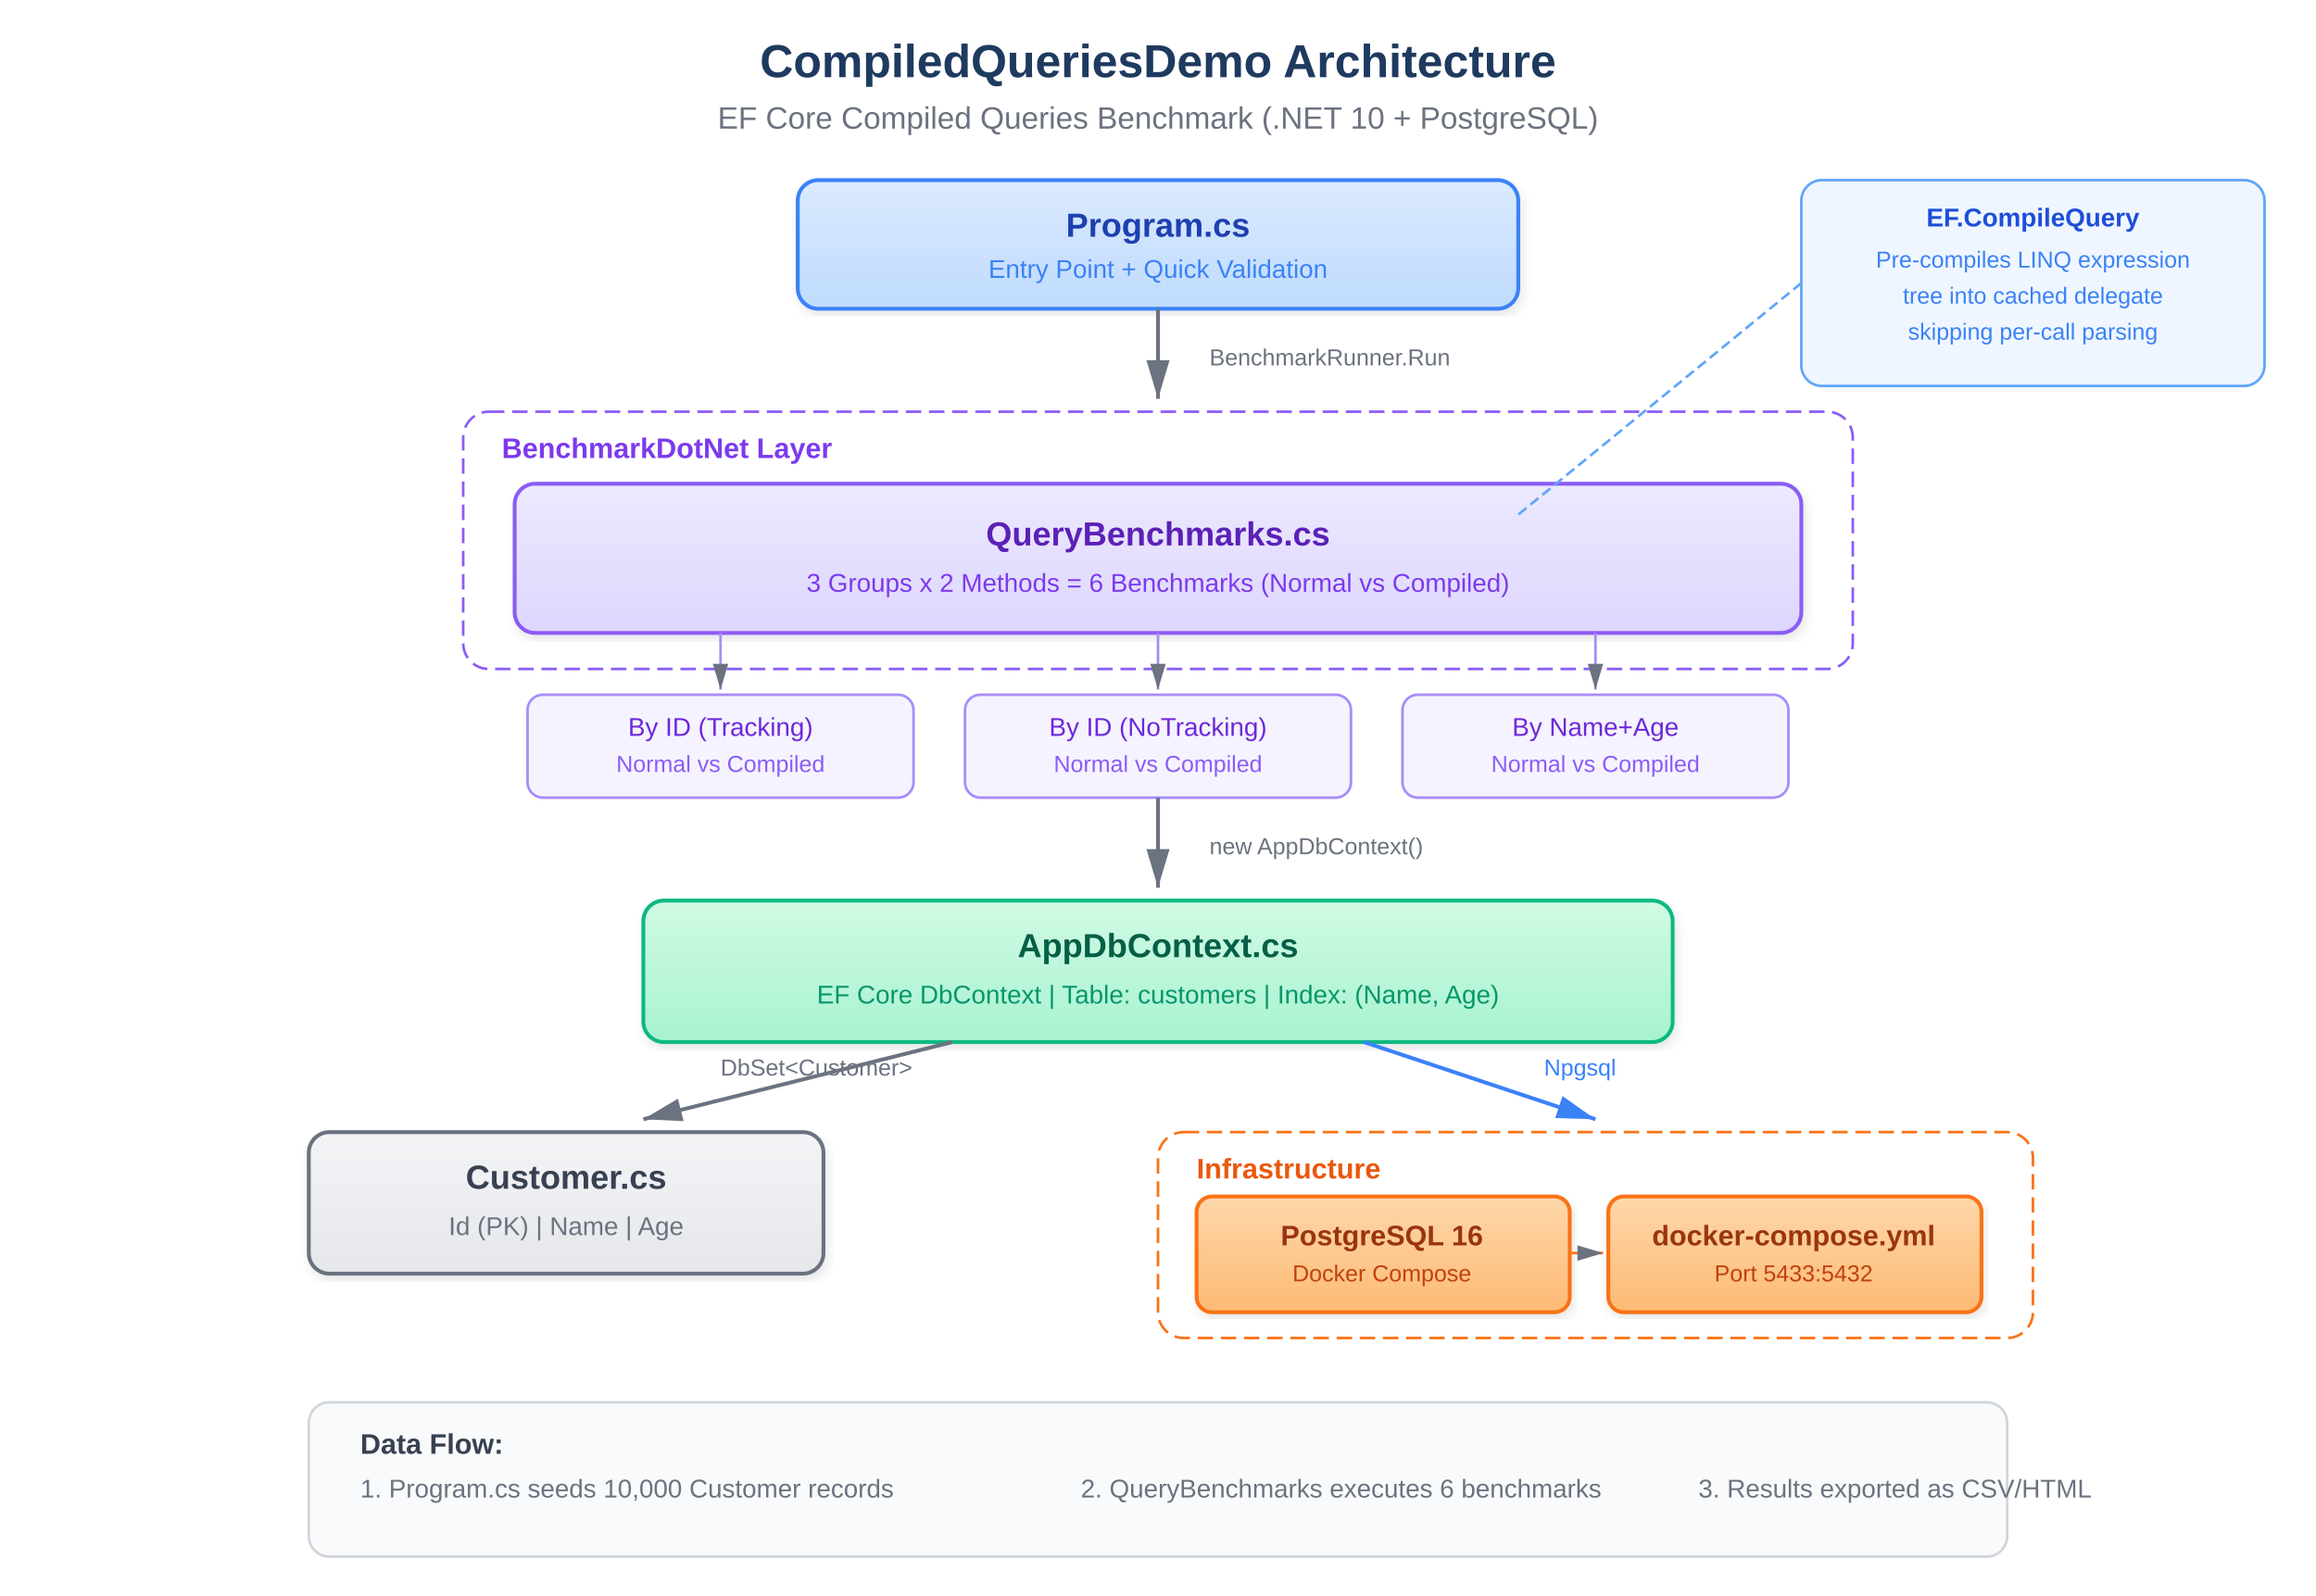
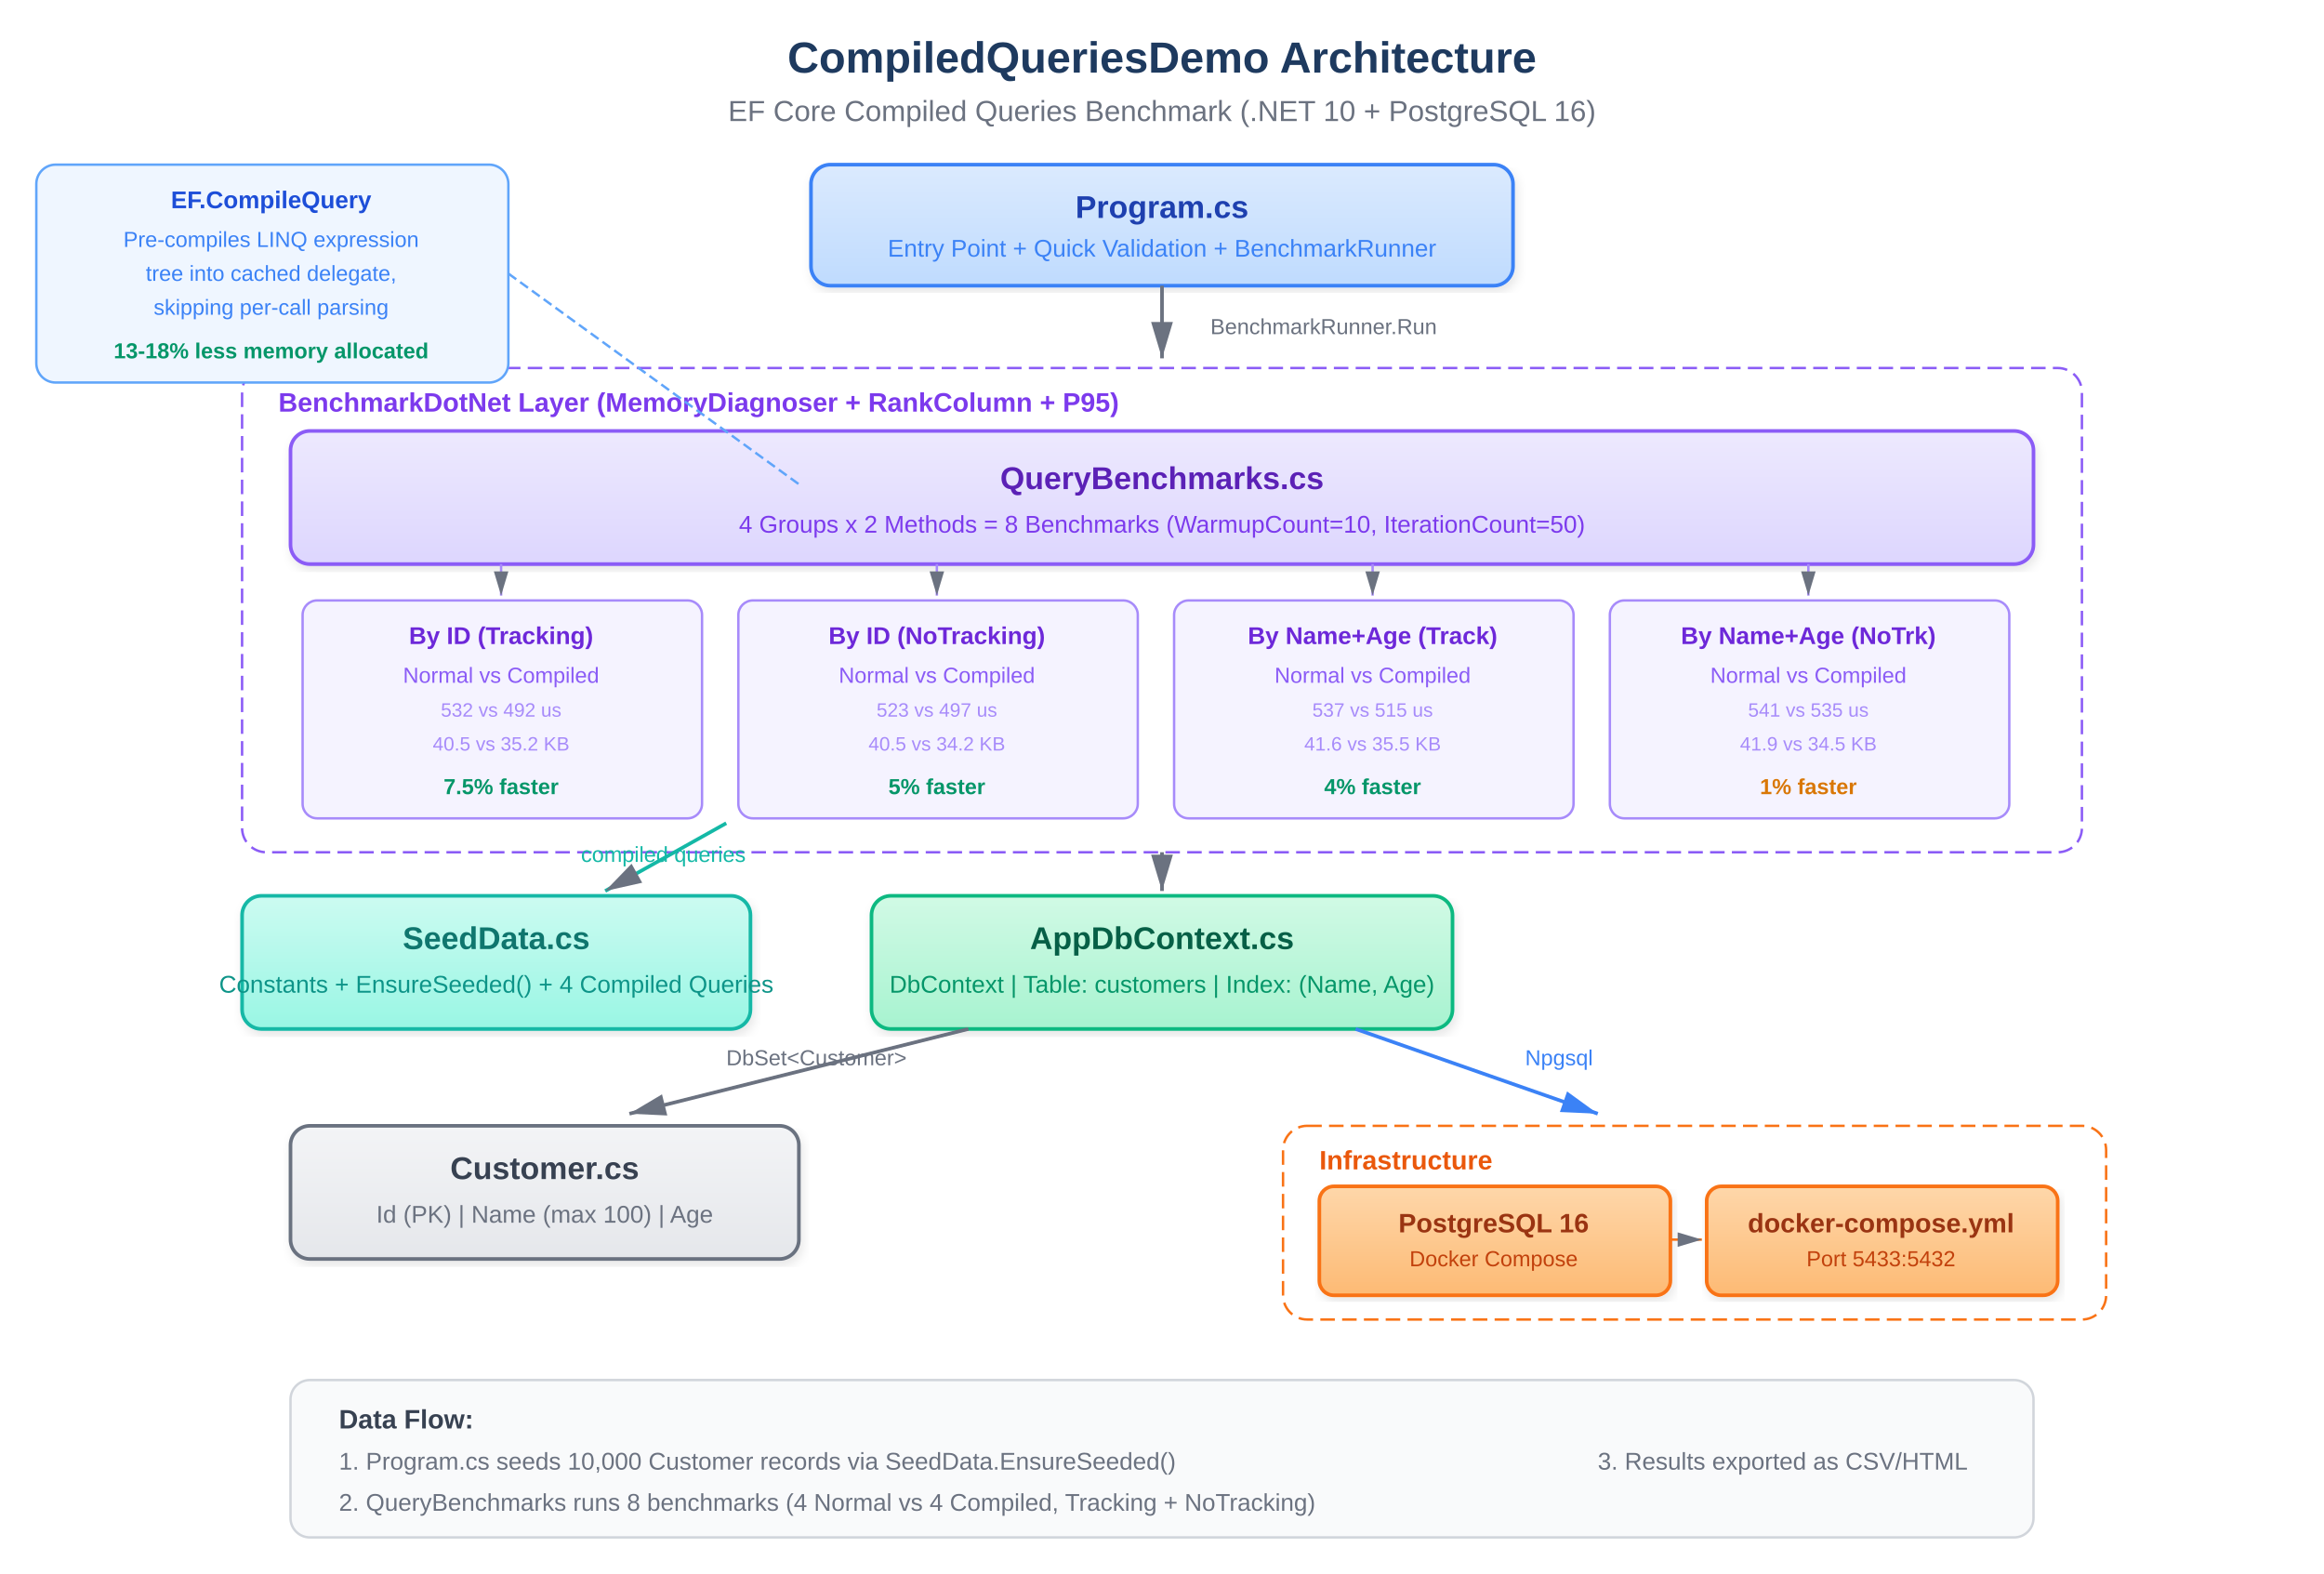
- <svg xmlns="http://www.w3.org/2000/svg" viewBox="0 0 900 620" font-family="Segoe UI, Arial, sans-serif">
+ <svg xmlns="http://www.w3.org/2000/svg" viewBox="0 0 960 650" font-family="Segoe UI, Arial, sans-serif">
  <defs>
    <marker id="arrow" viewBox="0 0 10 6" refX="10" refY="3" markerWidth="10" markerHeight="6" orient="auto">
      <path d="M0,0 L10,3 L0,6 Z" fill="#6B7280" />
    </marker>
    <marker id="arrow-blue" viewBox="0 0 10 6" refX="10" refY="3" markerWidth="10" markerHeight="6" orient="auto">
      <path d="M0,0 L10,3 L0,6 Z" fill="#3B82F6" />
    </marker>
    <linearGradient id="blueGrad" x1="0%" y1="0%" x2="0%" y2="100%">
      <stop offset="0%" style="stop-color:#DBEAFE" />
      <stop offset="100%" style="stop-color:#BFDBFE" />
    </linearGradient>
    <linearGradient id="greenGrad" x1="0%" y1="0%" x2="0%" y2="100%">
      <stop offset="0%" style="stop-color:#D1FAE5" />
      <stop offset="100%" style="stop-color:#A7F3D0" />
    </linearGradient>
    <linearGradient id="purpleGrad" x1="0%" y1="0%" x2="0%" y2="100%">
      <stop offset="0%" style="stop-color:#EDE9FE" />
      <stop offset="100%" style="stop-color:#DDD6FE" />
    </linearGradient>
    <linearGradient id="orangeGrad" x1="0%" y1="0%" x2="0%" y2="100%">
      <stop offset="0%" style="stop-color:#FED7AA" />
      <stop offset="100%" style="stop-color:#FDBA74" />
    </linearGradient>
    <linearGradient id="grayGrad" x1="0%" y1="0%" x2="0%" y2="100%">
      <stop offset="0%" style="stop-color:#F3F4F6" />
      <stop offset="100%" style="stop-color:#E5E7EB" />
    </linearGradient>
+     <linearGradient id="tealGrad" x1="0%" y1="0%" x2="0%" y2="100%">
+       <stop offset="0%" style="stop-color:#CCFBF1" />
+       <stop offset="100%" style="stop-color:#99F6E4" />
+     </linearGradient>
    <filter id="shadow" x="-2%" y="-2%" width="104%" height="108%">
      <feDropShadow dx="1" dy="2" stdDeviation="2" flood-opacity="0.1" />
    </filter>
  </defs>
-   <text x="450" y="30" text-anchor="middle" font-size="18" font-weight="bold" fill="#1E3A5F">CompiledQueriesDemo Architecture</text>
-   <text x="450" y="50" text-anchor="middle" font-size="12" fill="#6B7280">EF Core Compiled Queries Benchmark (.NET 10 + PostgreSQL)</text>
-   <rect x="310" y="70" width="280" height="50" rx="8" fill="url(#blueGrad)" stroke="#3B82F6" stroke-width="1.5" filter="url(#shadow)" />
-   <text x="450" y="92" text-anchor="middle" font-size="13" font-weight="600" fill="#1E40AF">Program.cs</text>
-   <text x="450" y="108" text-anchor="middle" font-size="10" fill="#3B82F6">Entry Point + Quick Validation</text>
-   <line x1="450" y1="120" x2="450" y2="155" stroke="#6B7280" stroke-width="1.5" marker-end="url(#arrow)" />
-   <text x="470" y="142" font-size="9" fill="#6B7280">BenchmarkRunner.Run</text>
-   <rect x="180" y="160" width="540" height="100" rx="10" fill="none" stroke="#8B5CF6" stroke-width="1" stroke-dasharray="6,3" />
-   <text x="195" y="178" font-size="11" font-weight="600" fill="#7C3AED">BenchmarkDotNet Layer</text>
-   <rect x="200" y="188" width="500" height="58" rx="8" fill="url(#purpleGrad)" stroke="#8B5CF6" stroke-width="1.5" filter="url(#shadow)" />
-   <text x="450" y="212" text-anchor="middle" font-size="13" font-weight="600" fill="#5B21B6">QueryBenchmarks.cs</text>
-   <text x="450" y="230" text-anchor="middle" font-size="10" fill="#7C3AED">3 Groups x 2 Methods = 6 Benchmarks (Normal vs Compiled)</text>
-   <rect x="205" y="270" width="150" height="40" rx="6" fill="#F5F3FF" stroke="#A78BFA" stroke-width="1" />
-   <text x="280" y="286" text-anchor="middle" font-size="10" fill="#6D28D9">By ID (Tracking)</text>
-   <text x="280" y="300" text-anchor="middle" font-size="9" fill="#8B5CF6">Normal vs Compiled</text>
-   <rect x="375" y="270" width="150" height="40" rx="6" fill="#F5F3FF" stroke="#A78BFA" stroke-width="1" />
-   <text x="450" y="286" text-anchor="middle" font-size="10" fill="#6D28D9">By ID (NoTracking)</text>
-   <text x="450" y="300" text-anchor="middle" font-size="9" fill="#8B5CF6">Normal vs Compiled</text>
-   <rect x="545" y="270" width="150" height="40" rx="6" fill="#F5F3FF" stroke="#A78BFA" stroke-width="1" />
-   <text x="620" y="286" text-anchor="middle" font-size="10" fill="#6D28D9">By Name+Age</text>
-   <text x="620" y="300" text-anchor="middle" font-size="9" fill="#8B5CF6">Normal vs Compiled</text>
-   <line x1="280" y1="246" x2="280" y2="268" stroke="#A78BFA" stroke-width="1" marker-end="url(#arrow)" />
-   <line x1="450" y1="246" x2="450" y2="268" stroke="#A78BFA" stroke-width="1" marker-end="url(#arrow)" />
-   <line x1="620" y1="246" x2="620" y2="268" stroke="#A78BFA" stroke-width="1" marker-end="url(#arrow)" />
-   <line x1="450" y1="310" x2="450" y2="345" stroke="#6B7280" stroke-width="1.5" marker-end="url(#arrow)" />
-   <text x="470" y="332" font-size="9" fill="#6B7280">new AppDbContext()</text>
-   <rect x="250" y="350" width="400" height="55" rx="8" fill="url(#greenGrad)" stroke="#10B981" stroke-width="1.5" filter="url(#shadow)" />
-   <text x="450" y="372" text-anchor="middle" font-size="13" font-weight="600" fill="#065F46">AppDbContext.cs</text>
-   <text x="450" y="390" text-anchor="middle" font-size="10" fill="#059669">EF Core DbContext | Table: customers | Index: (Name, Age)</text>
-   <line x1="370" y1="405" x2="250" y2="435" stroke="#6B7280" stroke-width="1.5" marker-end="url(#arrow)" />
-   <text x="280" y="418" font-size="9" fill="#6B7280">DbSet&lt;Customer&gt;</text>
-   <line x1="530" y1="405" x2="620" y2="435" stroke="#3B82F6" stroke-width="1.5" marker-end="url(#arrow-blue)" />
-   <text x="600" y="418" font-size="9" fill="#3B82F6">Npgsql</text>
-   <rect x="120" y="440" width="200" height="55" rx="8" fill="url(#grayGrad)" stroke="#6B7280" stroke-width="1.5" filter="url(#shadow)" />
-   <text x="220" y="462" text-anchor="middle" font-size="13" font-weight="600" fill="#374151">Customer.cs</text>
-   <text x="220" y="480" text-anchor="middle" font-size="10" fill="#6B7280">Id (PK) | Name | Age</text>
-   <rect x="450" y="440" width="340" height="80" rx="10" fill="none" stroke="#F97316" stroke-width="1" stroke-dasharray="6,3" />
-   <text x="465" y="458" font-size="11" font-weight="600" fill="#EA580C">Infrastructure</text>
-   <rect x="465" y="465" width="145" height="45" rx="6" fill="url(#orangeGrad)" stroke="#F97316" stroke-width="1.5" filter="url(#shadow)" />
-   <text x="537" y="484" text-anchor="middle" font-size="11" font-weight="600" fill="#9A3412">PostgreSQL 16</text>
-   <text x="537" y="498" text-anchor="middle" font-size="9" fill="#C2410C">Docker Compose</text>
-   <rect x="625" y="465" width="145" height="45" rx="6" fill="url(#orangeGrad)" stroke="#F97316" stroke-width="1.5" filter="url(#shadow)" />
-   <text x="697" y="484" text-anchor="middle" font-size="11" font-weight="600" fill="#9A3412">docker-compose.yml</text>
-   <text x="697" y="498" text-anchor="middle" font-size="9" fill="#C2410C">Port 5433:5432</text>
-   <line x1="610" y1="487" x2="623" y2="487" stroke="#F97316" stroke-width="1" marker-end="url(#arrow)" />
-   <rect x="120" y="545" width="660" height="60" rx="8" fill="#F9FAFB" stroke="#D1D5DB" stroke-width="1" />
-   <text x="140" y="565" font-size="11" font-weight="600" fill="#374151">Data Flow:</text>
-   <text x="140" y="582" font-size="10" fill="#6B7280">1. Program.cs seeds 10,000 Customer records</text>
-   <text x="420" y="582" font-size="10" fill="#6B7280">2. QueryBenchmarks executes 6 benchmarks</text>
-   <text x="660" y="582" font-size="10" fill="#6B7280">3. Results exported as CSV/HTML</text>
-   <rect x="700" y="70" width="180" height="80" rx="8" fill="#EFF6FF" stroke="#60A5FA" stroke-width="1" />
-   <text x="790" y="88" text-anchor="middle" font-size="10" font-weight="600" fill="#1D4ED8">EF.CompileQuery</text>
-   <text x="790" y="104" text-anchor="middle" font-size="9" fill="#3B82F6">Pre-compiles LINQ expression</text>
-   <text x="790" y="118" text-anchor="middle" font-size="9" fill="#3B82F6">tree into cached delegate</text>
-   <text x="790" y="132" text-anchor="middle" font-size="9" fill="#3B82F6">skipping per-call parsing</text>
-   <line x1="700" y1="110" x2="590" y2="200" stroke="#60A5FA" stroke-width="1" stroke-dasharray="4,2" />
+   <text x="480" y="30" text-anchor="middle" font-size="18" font-weight="bold" fill="#1E3A5F">CompiledQueriesDemo Architecture</text>
+   <text x="480" y="50" text-anchor="middle" font-size="12" fill="#6B7280">EF Core Compiled Queries Benchmark (.NET 10 + PostgreSQL 16)</text>
+   <rect x="335" y="68" width="290" height="50" rx="8" fill="url(#blueGrad)" stroke="#3B82F6" stroke-width="1.5" filter="url(#shadow)" />
+   <text x="480" y="90" text-anchor="middle" font-size="13" font-weight="600" fill="#1E40AF">Program.cs</text>
+   <text x="480" y="106" text-anchor="middle" font-size="10" fill="#3B82F6">Entry Point + Quick Validation + BenchmarkRunner</text>
+   <line x1="480" y1="118" x2="480" y2="148" stroke="#6B7280" stroke-width="1.5" marker-end="url(#arrow)" />
+   <text x="500" y="138" font-size="9" fill="#6B7280">BenchmarkRunner.Run</text>
+   <rect x="100" y="152" width="760" height="200" rx="10" fill="none" stroke="#8B5CF6" stroke-width="1" stroke-dasharray="6,3" />
+   <text x="115" y="170" font-size="11" font-weight="600" fill="#7C3AED">BenchmarkDotNet Layer (MemoryDiagnoser + RankColumn + P95)</text>
+   <rect x="120" y="178" width="720" height="55" rx="8" fill="url(#purpleGrad)" stroke="#8B5CF6" stroke-width="1.5" filter="url(#shadow)" />
+   <text x="480" y="202" text-anchor="middle" font-size="13" font-weight="600" fill="#5B21B6">QueryBenchmarks.cs</text>
+   <text x="480" y="220" text-anchor="middle" font-size="10" fill="#7C3AED">4 Groups x 2 Methods = 8 Benchmarks (WarmupCount=10, IterationCount=50)</text>
+   <rect x="125" y="248" width="165" height="90" rx="6" fill="#F5F3FF" stroke="#A78BFA" stroke-width="1" />
+   <text x="207" y="266" text-anchor="middle" font-size="10" font-weight="600" fill="#6D28D9">By ID (Tracking)</text>
+   <text x="207" y="282" text-anchor="middle" font-size="9" fill="#8B5CF6">Normal vs Compiled</text>
+   <text x="207" y="296" text-anchor="middle" font-size="8" fill="#A78BFA">532 vs 492 us</text>
+   <text x="207" y="310" text-anchor="middle" font-size="8" fill="#A78BFA">40.5 vs 35.2 KB</text>
+   <text x="207" y="328" text-anchor="middle" font-size="9" font-weight="600" fill="#059669">7.5% faster</text>
+   <rect x="305" y="248" width="165" height="90" rx="6" fill="#F5F3FF" stroke="#A78BFA" stroke-width="1" />
+   <text x="387" y="266" text-anchor="middle" font-size="10" font-weight="600" fill="#6D28D9">By ID (NoTracking)</text>
+   <text x="387" y="282" text-anchor="middle" font-size="9" fill="#8B5CF6">Normal vs Compiled</text>
+   <text x="387" y="296" text-anchor="middle" font-size="8" fill="#A78BFA">523 vs 497 us</text>
+   <text x="387" y="310" text-anchor="middle" font-size="8" fill="#A78BFA">40.5 vs 34.2 KB</text>
+   <text x="387" y="328" text-anchor="middle" font-size="9" font-weight="600" fill="#059669">5% faster</text>
+   <rect x="485" y="248" width="165" height="90" rx="6" fill="#F5F3FF" stroke="#A78BFA" stroke-width="1" />
+   <text x="567" y="266" text-anchor="middle" font-size="10" font-weight="600" fill="#6D28D9">By Name+Age (Track)</text>
+   <text x="567" y="282" text-anchor="middle" font-size="9" fill="#8B5CF6">Normal vs Compiled</text>
+   <text x="567" y="296" text-anchor="middle" font-size="8" fill="#A78BFA">537 vs 515 us</text>
+   <text x="567" y="310" text-anchor="middle" font-size="8" fill="#A78BFA">41.6 vs 35.5 KB</text>
+   <text x="567" y="328" text-anchor="middle" font-size="9" font-weight="600" fill="#059669">4% faster</text>
+   <rect x="665" y="248" width="165" height="90" rx="6" fill="#F5F3FF" stroke="#A78BFA" stroke-width="1" />
+   <text x="747" y="266" text-anchor="middle" font-size="10" font-weight="600" fill="#6D28D9">By Name+Age (NoTrk)</text>
+   <text x="747" y="282" text-anchor="middle" font-size="9" fill="#8B5CF6">Normal vs Compiled</text>
+   <text x="747" y="296" text-anchor="middle" font-size="8" fill="#A78BFA">541 vs 535 us</text>
+   <text x="747" y="310" text-anchor="middle" font-size="8" fill="#A78BFA">41.9 vs 34.5 KB</text>
+   <text x="747" y="328" text-anchor="middle" font-size="9" font-weight="600" fill="#D97706">1% faster</text>
+   <line x1="207" y1="233" x2="207" y2="246" stroke="#A78BFA" stroke-width="1" marker-end="url(#arrow)" />
+   <line x1="387" y1="233" x2="387" y2="246" stroke="#A78BFA" stroke-width="1" marker-end="url(#arrow)" />
+   <line x1="567" y1="233" x2="567" y2="246" stroke="#A78BFA" stroke-width="1" marker-end="url(#arrow)" />
+   <line x1="747" y1="233" x2="747" y2="246" stroke="#A78BFA" stroke-width="1" marker-end="url(#arrow)" />
+   <rect x="100" y="370" width="210" height="55" rx="8" fill="url(#tealGrad)" stroke="#14B8A6" stroke-width="1.5" filter="url(#shadow)" />
+   <text x="205" y="392" text-anchor="middle" font-size="13" font-weight="600" fill="#0F766E">SeedData.cs</text>
+   <text x="205" y="410" text-anchor="middle" font-size="10" fill="#0D9488">Constants + EnsureSeeded() + 4 Compiled Queries</text>
+   <line x1="300" y1="340" x2="250" y2="368" stroke="#14B8A6" stroke-width="1.5" marker-end="url(#arrow)" />
+   <text x="240" y="356" font-size="9" fill="#14B8A6">compiled queries</text>
+   <rect x="360" y="370" width="240" height="55" rx="8" fill="url(#greenGrad)" stroke="#10B981" stroke-width="1.5" filter="url(#shadow)" />
+   <text x="480" y="392" text-anchor="middle" font-size="13" font-weight="600" fill="#065F46">AppDbContext.cs</text>
+   <text x="480" y="410" text-anchor="middle" font-size="10" fill="#059669">DbContext | Table: customers | Index: (Name, Age)</text>
+   <line x1="480" y1="352" x2="480" y2="368" stroke="#6B7280" stroke-width="1.5" marker-end="url(#arrow)" />
+   <line x1="400" y1="425" x2="260" y2="460" stroke="#6B7280" stroke-width="1.5" marker-end="url(#arrow)" />
+   <text x="300" y="440" font-size="9" fill="#6B7280">DbSet&lt;Customer&gt;</text>
+   <line x1="560" y1="425" x2="660" y2="460" stroke="#3B82F6" stroke-width="1.5" marker-end="url(#arrow-blue)" />
+   <text x="630" y="440" font-size="9" fill="#3B82F6">Npgsql</text>
+   <rect x="120" y="465" width="210" height="55" rx="8" fill="url(#grayGrad)" stroke="#6B7280" stroke-width="1.5" filter="url(#shadow)" />
+   <text x="225" y="487" text-anchor="middle" font-size="13" font-weight="600" fill="#374151">Customer.cs</text>
+   <text x="225" y="505" text-anchor="middle" font-size="10" fill="#6B7280">Id (PK) | Name (max 100) | Age</text>
+   <rect x="530" y="465" width="340" height="80" rx="10" fill="none" stroke="#F97316" stroke-width="1" stroke-dasharray="6,3" />
+   <text x="545" y="483" font-size="11" font-weight="600" fill="#EA580C">Infrastructure</text>
+   <rect x="545" y="490" width="145" height="45" rx="6" fill="url(#orangeGrad)" stroke="#F97316" stroke-width="1.5" filter="url(#shadow)" />
+   <text x="617" y="509" text-anchor="middle" font-size="11" font-weight="600" fill="#9A3412">PostgreSQL 16</text>
+   <text x="617" y="523" text-anchor="middle" font-size="9" fill="#C2410C">Docker Compose</text>
+   <rect x="705" y="490" width="145" height="45" rx="6" fill="url(#orangeGrad)" stroke="#F97316" stroke-width="1.5" filter="url(#shadow)" />
+   <text x="777" y="509" text-anchor="middle" font-size="11" font-weight="600" fill="#9A3412">docker-compose.yml</text>
+   <text x="777" y="523" text-anchor="middle" font-size="9" fill="#C2410C">Port 5433:5432</text>
+   <line x1="690" y1="512" x2="703" y2="512" stroke="#F97316" stroke-width="1" marker-end="url(#arrow)" />
+   <rect x="120" y="570" width="720" height="65" rx="8" fill="#F9FAFB" stroke="#D1D5DB" stroke-width="1" />
+   <text x="140" y="590" font-size="11" font-weight="600" fill="#374151">Data Flow:</text>
+   <text x="140" y="607" font-size="10" fill="#6B7280">1. Program.cs seeds 10,000 Customer records via SeedData.EnsureSeeded()</text>
+   <text x="140" y="624" font-size="10" fill="#6B7280">2. QueryBenchmarks runs 8 benchmarks (4 Normal vs 4 Compiled, Tracking + NoTracking)</text>
+   <text x="660" y="607" font-size="10" fill="#6B7280">3. Results exported as CSV/HTML</text>
+   <rect x="15" y="68" width="195" height="90" rx="8" fill="#EFF6FF" stroke="#60A5FA" stroke-width="1" />
+   <text x="112" y="86" text-anchor="middle" font-size="10" font-weight="600" fill="#1D4ED8">EF.CompileQuery</text>
+   <text x="112" y="102" text-anchor="middle" font-size="9" fill="#3B82F6">Pre-compiles LINQ expression</text>
+   <text x="112" y="116" text-anchor="middle" font-size="9" fill="#3B82F6">tree into cached delegate,</text>
+   <text x="112" y="130" text-anchor="middle" font-size="9" fill="#3B82F6">skipping per-call parsing</text>
+   <text x="112" y="148" text-anchor="middle" font-size="9" font-weight="600" fill="#059669">13-18% less memory allocated</text>
+   <line x1="210" y1="113" x2="330" y2="200" stroke="#60A5FA" stroke-width="1" stroke-dasharray="4,2" />
</svg>
